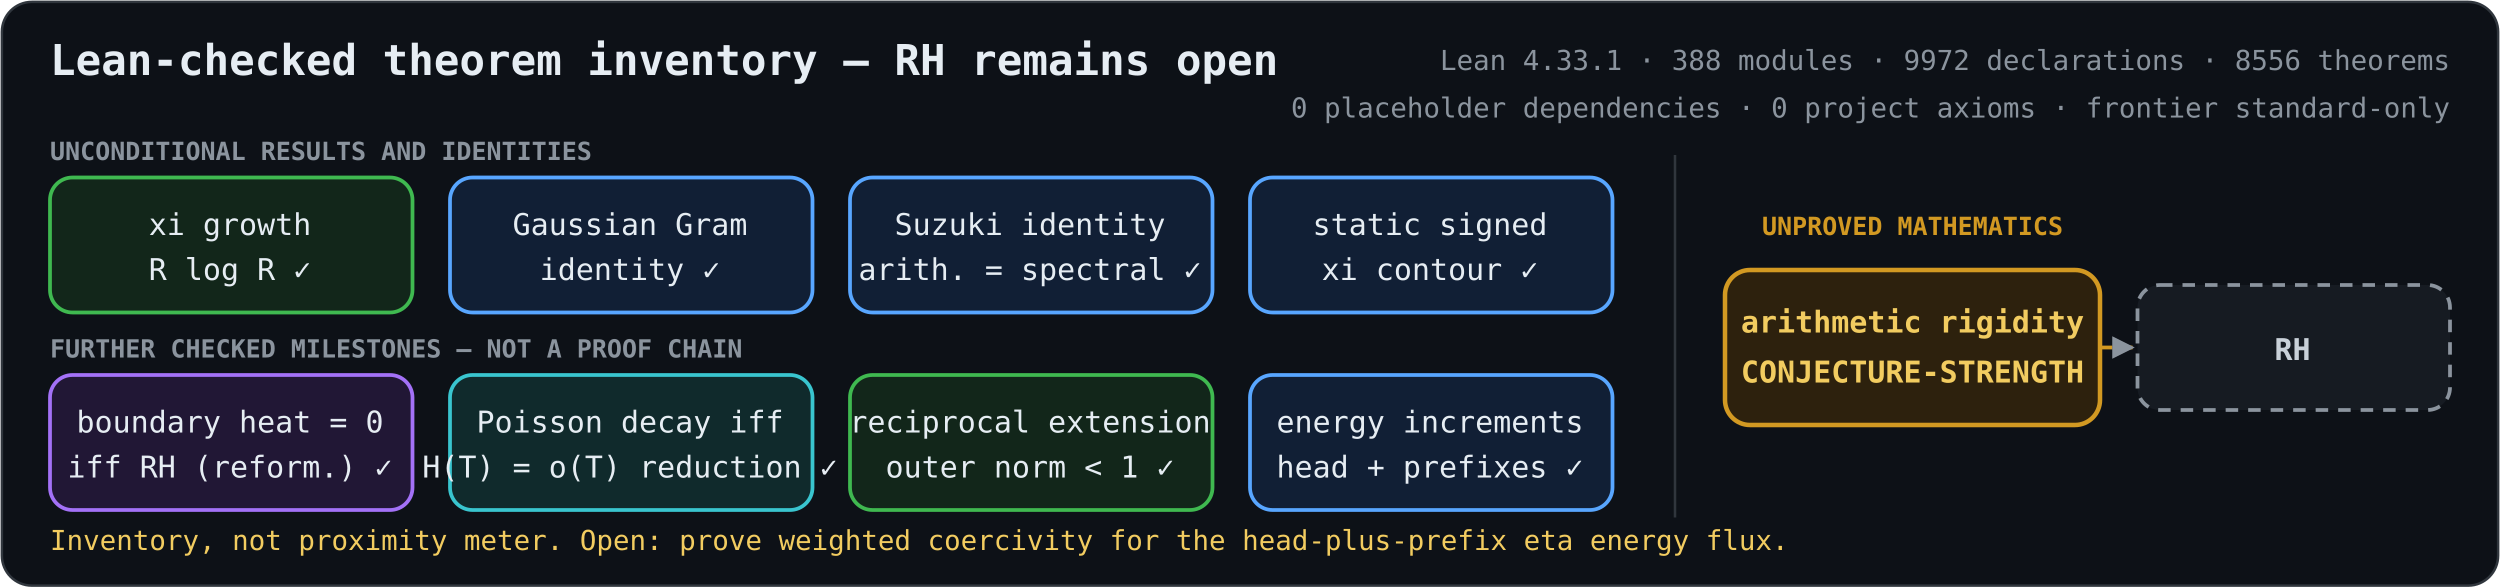
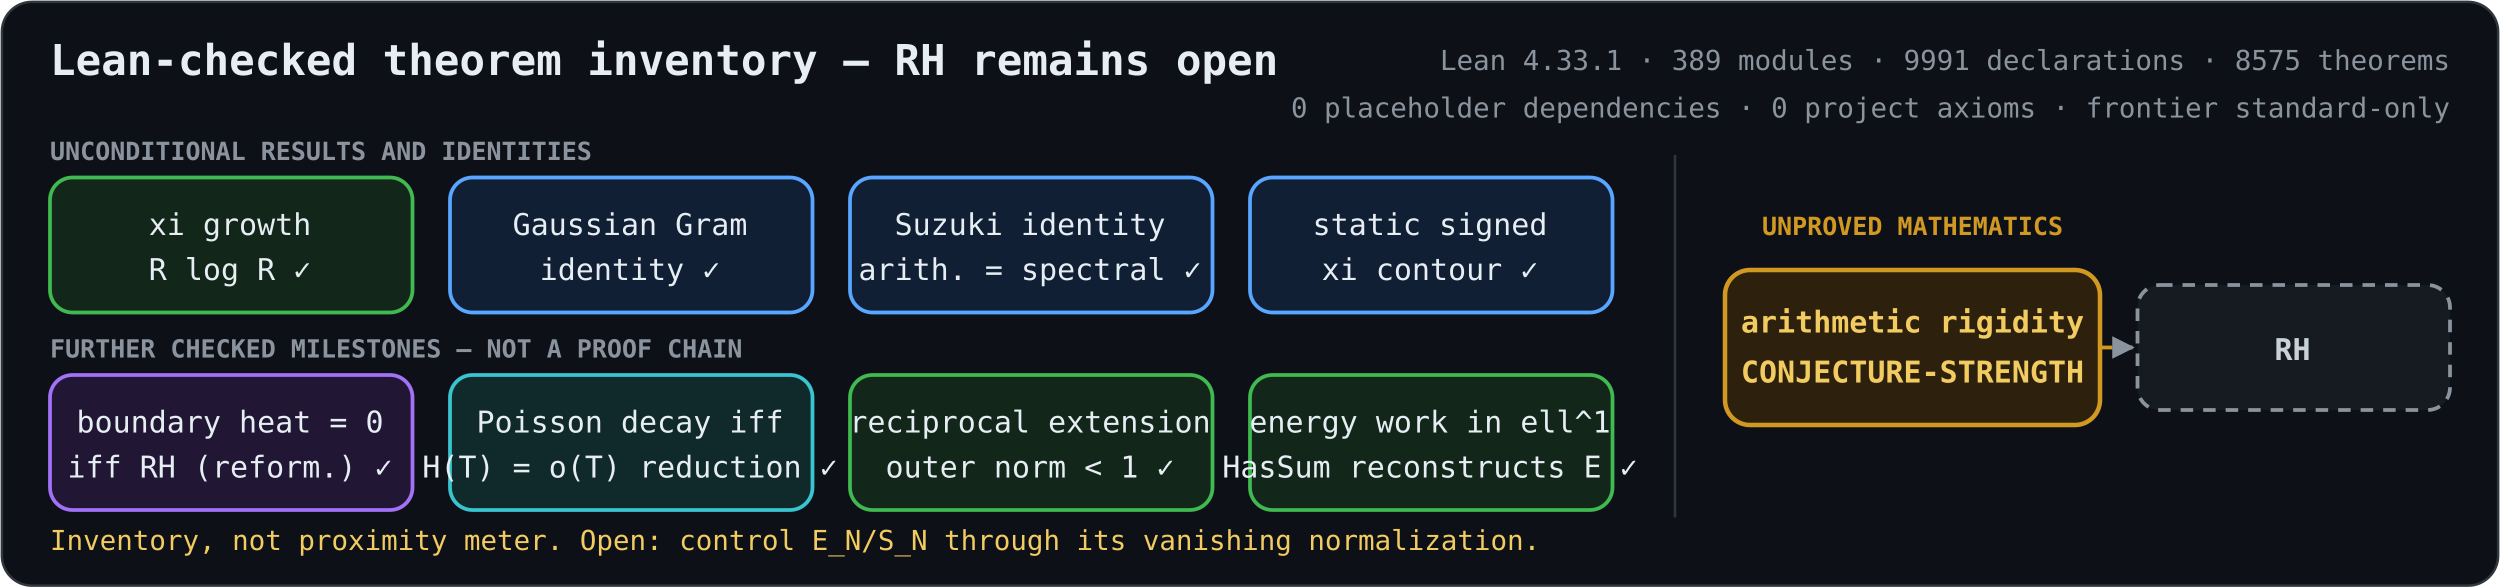
<svg xmlns="http://www.w3.org/2000/svg" role="img" aria-labelledby="title description" viewBox="0 0 1000 235">
  <defs>
    <marker id="arrow" viewBox="0 0 10 10" refX="9" refY="5" markerWidth="6" markerHeight="6" orient="auto-start-reverse">
      <path d="M 0 0 L 10 5 L 0 10 z" fill="#8b949e" />
    </marker>
    <style>
      .bg { fill: #0d1117; stroke: #30363d; }
      text { fill: #e6edf3; font-family: ui-monospace, SFMono-Regular, Menlo, Consolas, monospace; font-size: 12px; text-anchor: middle; }
      .heading { font-size: 17px; font-weight: 700; text-anchor: start; }
      .metrics { fill: #8b949e; font-size: 11px; text-anchor: end; }
      .proved rect { fill: #12261a; stroke: #3fb950; stroke-width: 1.5; }
      .proved.equivalence rect { fill: #211735; stroke: #a371f7; }
      .proved.bridge rect { fill: #111f35; stroke: #58a6ff; }
      .proved.reduction rect { fill: #102a2c; stroke: #39c5cf; }
      .open rect { fill: #2d210d; stroke: #d29922; stroke-width: 1.8; }
      .goal rect { fill: #161b22; stroke: #8b949e; stroke-width: 1.5; stroke-dasharray: 5 4; }
      .open text { fill: #f2cc60; font-weight: 700; }
      .goal text { fill: #c9d1d9; font-weight: 700; }
      .open-edge { fill: none; stroke: #d29922; stroke-width: 1.5; stroke-dasharray: 5 4; marker-end: url(#arrow); }
      .section { fill: #8b949e; font-size: 10px; font-weight: 700; text-anchor: start; }
      .gap-label { fill: #d29922; font-size: 10px; font-weight: 700; }
      .frontier { fill: #f2cc60; font-size: 11px; text-anchor: start; }
    </style>
  </defs>
  <rect class="bg" x="0.75" y="0.75" width="998.5" height="233.5" rx="12" />
  <text class="heading" x="20" y="30">Lean-checked theorem inventory — RH remains open</text>
-   <text class="metrics" x="980" y="28">Lean 4.33.1 · 388 modules · 9972 declarations · 8556 theorems</text>
+   <text class="metrics" x="980" y="28">Lean 4.33.1 · 389 modules · 9991 declarations · 8575 theorems</text>
  <text class="metrics" x="980" y="47">0 placeholder dependencies · 0 project axioms · frontier standard-only</text>
  <text class="section" x="20" y="64">UNCONDITIONAL RESULTS AND IDENTITIES</text>
  <text class="section" x="20" y="143">FURTHER CHECKED MILESTONES — NOT A PROOF CHAIN</text>
  <line x1="670" y1="62" x2="670" y2="207" stroke="#30363d" />
  <text class="gap-label" x="765" y="94">UNPROVED MATHEMATICS</text>
  <path class="open-edge" d="M840 139 H853" />
  <g class="proved unconditional">
    <rect x="20" y="71" width="145" height="54" rx="9" />
    <text x="92" y="94">xi growth</text>
    <text x="92" y="112">R log R  ✓</text>
  </g>
  <g class="proved bridge">
    <rect x="180" y="71" width="145" height="54" rx="9" />
    <text x="252" y="94">Gaussian Gram</text>
    <text x="252" y="112">identity  ✓</text>
  </g>
  <g class="proved bridge">
    <rect x="340" y="71" width="145" height="54" rx="9" />
    <text x="412" y="94">Suzuki identity</text>
    <text x="412" y="112">arith. = spectral  ✓</text>
  </g>
  <g class="proved bridge">
    <rect x="500" y="71" width="145" height="54" rx="9" />
    <text x="572" y="94">static signed</text>
    <text x="572" y="112">xi contour  ✓</text>
  </g>
  <g class="proved equivalence">
    <rect x="20" y="150" width="145" height="54" rx="9" />
    <text x="92" y="173">boundary heat = 0</text>
    <text x="92" y="191">iff RH (reform.)  ✓</text>
  </g>
  <g class="proved reduction">
    <rect x="180" y="150" width="145" height="54" rx="9" />
    <text x="252" y="173">Poisson decay iff</text>
    <text x="252" y="191">H(T) = o(T) reduction  ✓</text>
  </g>
  <g class="proved unconditional">
    <rect x="340" y="150" width="145" height="54" rx="9" />
    <text x="412" y="173">reciprocal extension</text>
    <text x="412" y="191">outer norm &lt; 1  ✓</text>
  </g>
-   <g class="proved bridge">
+   <g class="proved unconditional">
    <rect x="500" y="150" width="145" height="54" rx="9" />
-     <text x="572" y="173">energy increments</text>
-     <text x="572" y="191">head + prefixes  ✓</text>
+     <text x="572" y="173">energy work in ell^1</text>
+     <text x="572" y="191">HasSum reconstructs E  ✓</text>
  </g>
  <g class="open">
    <rect x="690" y="108" width="150" height="62" rx="10" />
    <text x="765" y="133">arithmetic rigidity</text>
    <text x="765" y="153">CONJECTURE-STRENGTH</text>
  </g>
  <g class="goal">
    <rect x="855" y="114" width="125" height="50" rx="9" />
    <text x="917" y="144">RH</text>
  </g>
-   <text class="frontier" x="20" y="220">Inventory, not proximity meter. Open: prove weighted coercivity for the head-plus-prefix eta energy flux.</text>
+   <text class="frontier" x="20" y="220">Inventory, not proximity meter. Open: control E_N/S_N through its vanishing normalization.</text>
</svg>
